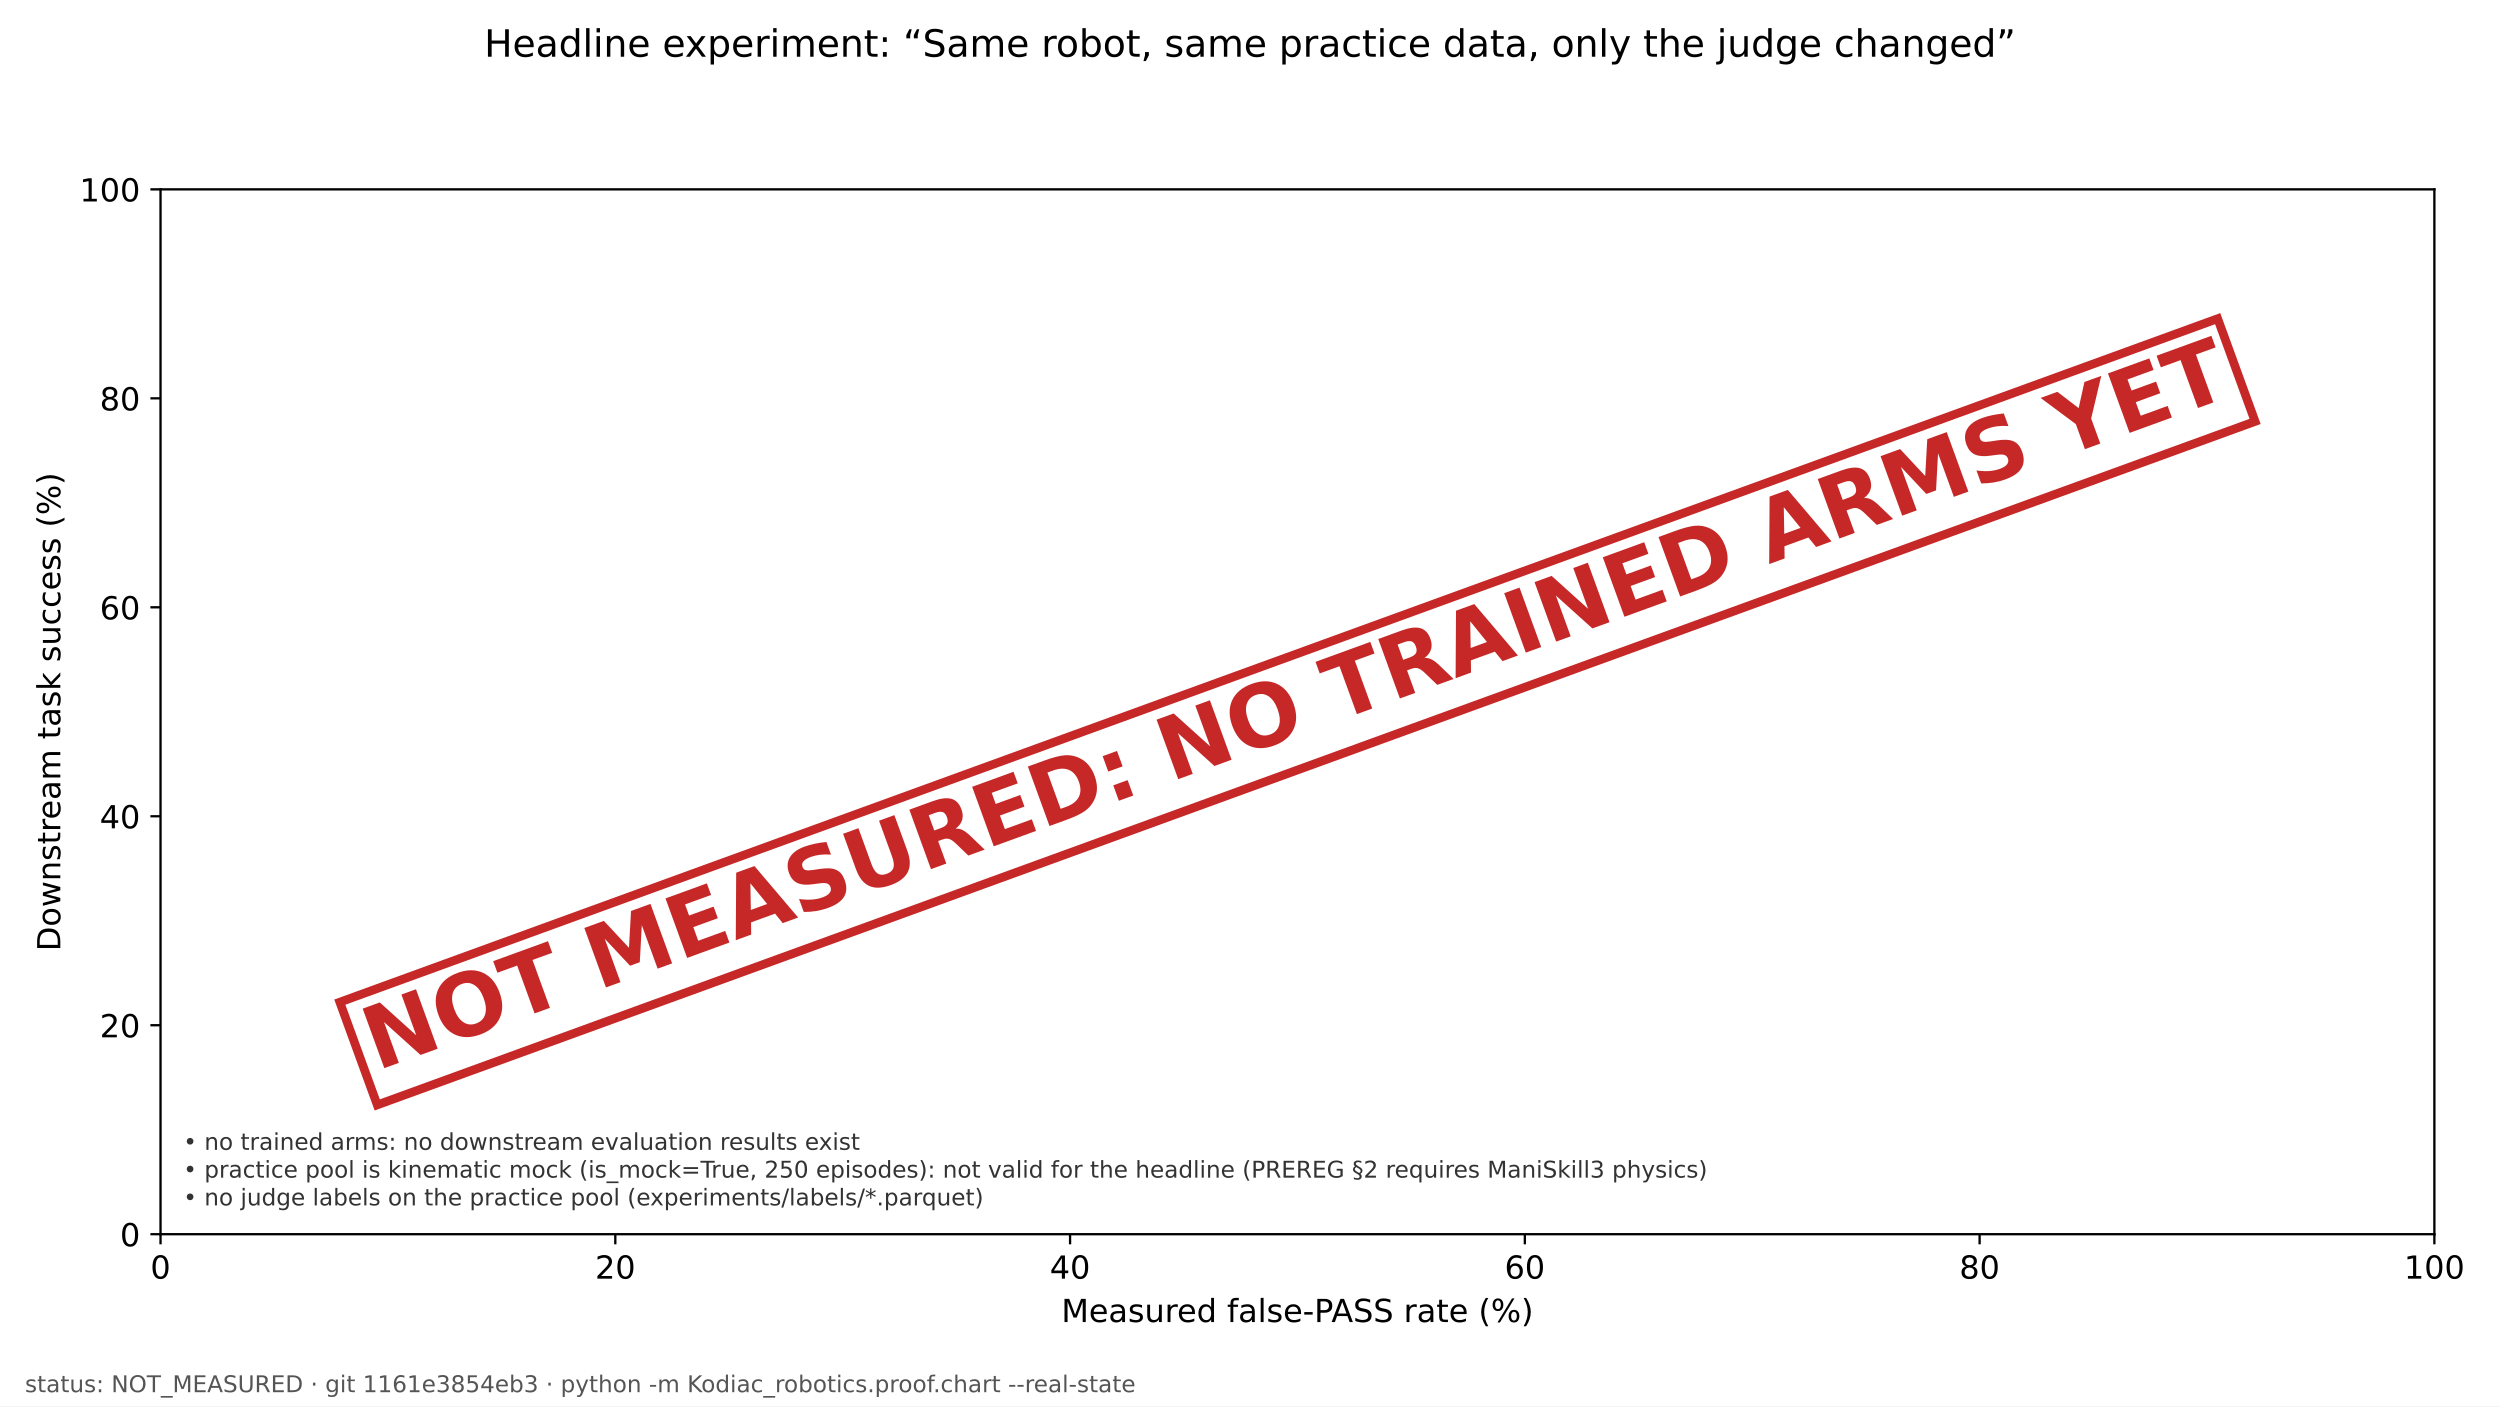
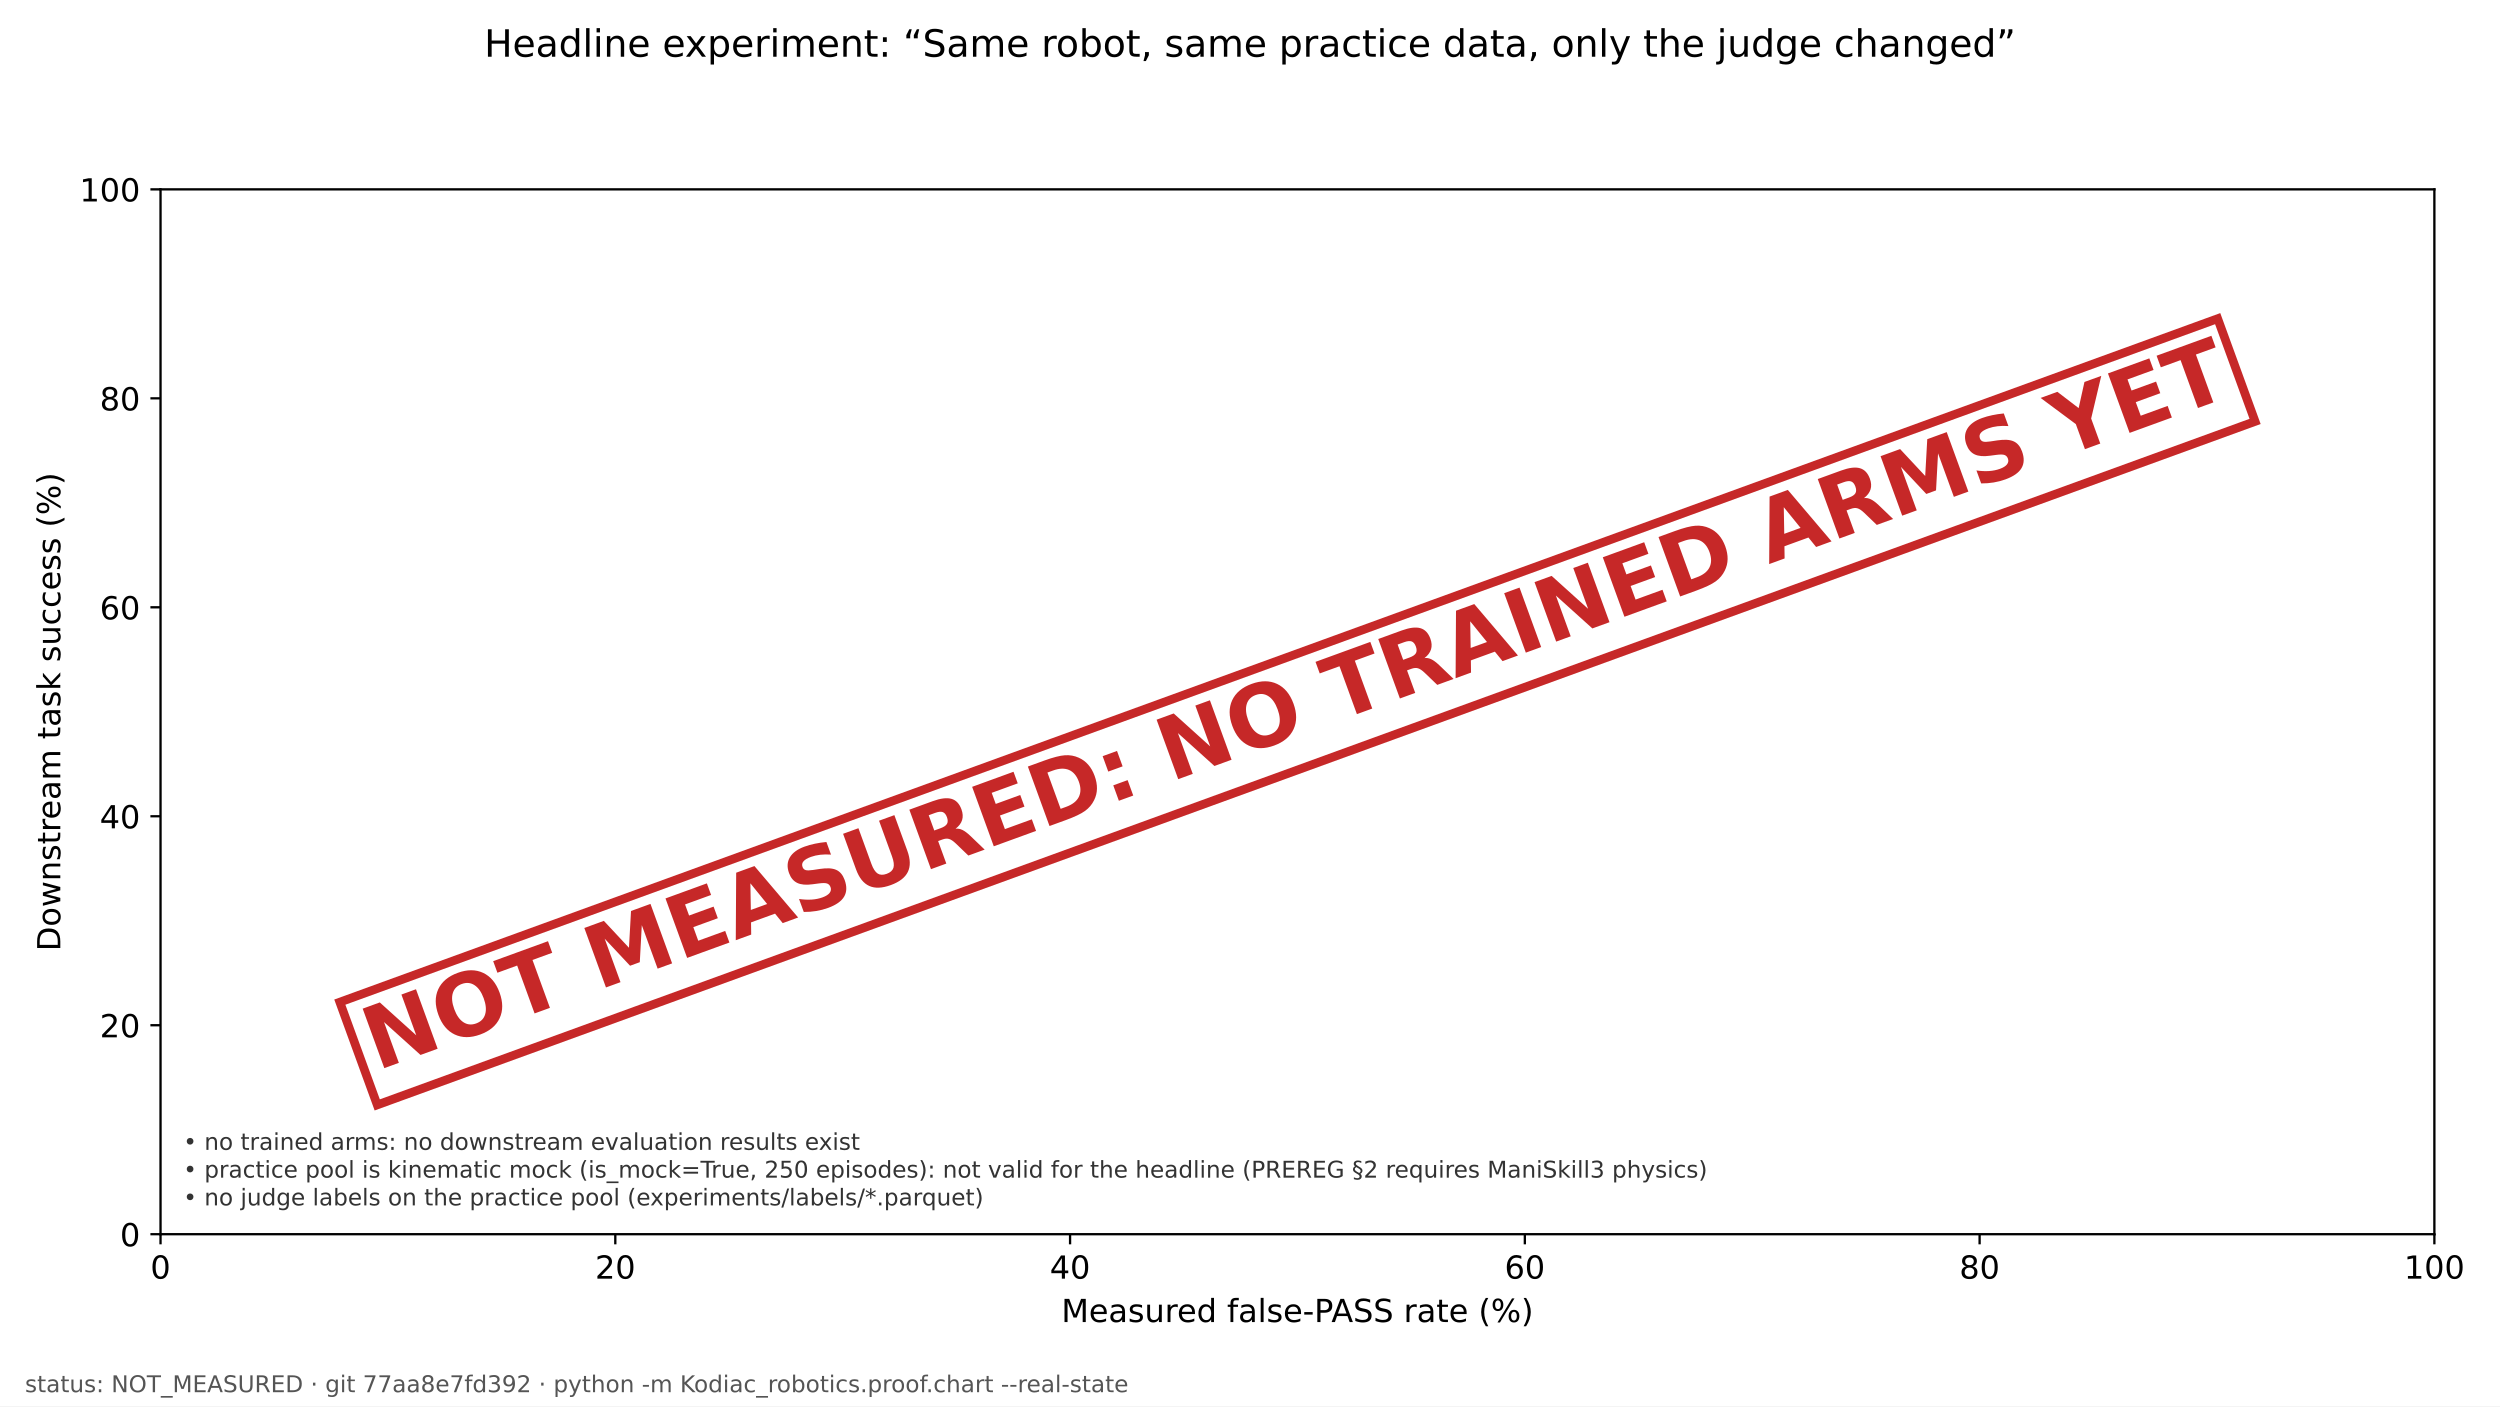
<svg xmlns="http://www.w3.org/2000/svg" xmlns:xlink="http://www.w3.org/1999/xlink" width="864pt" height="486pt" viewBox="0 0 864 486" version="1.1">
  <defs>
    <style type="text/css">*{stroke-linejoin: round; stroke-linecap: butt}</style>
  </defs>
  <g id="figure_1">
    <g id="patch_1">
      <path d="M 0 486  L 864 486  L 864 0  L 0 0  z " style="fill: #ffffff" />
    </g>
    <g id="axes_1">
      <g id="patch_2">
        <path d="M 55.48 426.54  L 841.32 426.54  L 841.32 65.442  L 55.48 65.442  z " style="fill: #ffffff" />
      </g>
      <g id="matplotlib.axis_1">
        <g id="xtick_1">
          <g id="line2d_1">
            <defs>
-               <path id="mcff0906d0d" d="M 0 0  L 0 3.5  " style="stroke: #000000; stroke-width: 0.8" />
+               <path id="m244c79e524" d="M 0 0  L 0 3.5  " style="stroke: #000000; stroke-width: 0.8" />
            </defs>
            <g>
-               <use xlink:href="#mcff0906d0d" x="55.48" y="426.54" style="stroke: #000000; stroke-width: 0.8" />
+               <use xlink:href="#m244c79e524" x="55.48" y="426.54" style="stroke: #000000; stroke-width: 0.8" />
            </g>
          </g>
          <g id="text_1">
            <text style="font-size: 11px; font-family: 'DejaVu Sans', 'Bitstream Vera Sans', 'Computer Modern Sans Serif', 'Lucida Grande', 'Verdana', 'Geneva', 'Lucid', 'Arial', 'Helvetica', 'Avant Garde', sans-serif; text-anchor: middle" x="55.48" y="441.897" transform="rotate(-0 55.48 441.8974)">0</text>
          </g>
        </g>
        <g id="xtick_2">
          <g id="line2d_2">
            <g>
-               <use xlink:href="#mcff0906d0d" x="212.648" y="426.54" style="stroke: #000000; stroke-width: 0.8" />
+               <use xlink:href="#m244c79e524" x="212.648" y="426.54" style="stroke: #000000; stroke-width: 0.8" />
            </g>
          </g>
          <g id="text_2">
            <text style="font-size: 11px; font-family: 'DejaVu Sans', 'Bitstream Vera Sans', 'Computer Modern Sans Serif', 'Lucida Grande', 'Verdana', 'Geneva', 'Lucid', 'Arial', 'Helvetica', 'Avant Garde', sans-serif; text-anchor: middle" x="212.648" y="441.897" transform="rotate(-0 212.648 441.8974)">20</text>
          </g>
        </g>
        <g id="xtick_3">
          <g id="line2d_3">
            <g>
-               <use xlink:href="#mcff0906d0d" x="369.816" y="426.54" style="stroke: #000000; stroke-width: 0.8" />
+               <use xlink:href="#m244c79e524" x="369.816" y="426.54" style="stroke: #000000; stroke-width: 0.8" />
            </g>
          </g>
          <g id="text_3">
            <text style="font-size: 11px; font-family: 'DejaVu Sans', 'Bitstream Vera Sans', 'Computer Modern Sans Serif', 'Lucida Grande', 'Verdana', 'Geneva', 'Lucid', 'Arial', 'Helvetica', 'Avant Garde', sans-serif; text-anchor: middle" x="369.816" y="441.897" transform="rotate(-0 369.816 441.8974)">40</text>
          </g>
        </g>
        <g id="xtick_4">
          <g id="line2d_4">
            <g>
-               <use xlink:href="#mcff0906d0d" x="526.984" y="426.54" style="stroke: #000000; stroke-width: 0.8" />
+               <use xlink:href="#m244c79e524" x="526.984" y="426.54" style="stroke: #000000; stroke-width: 0.8" />
            </g>
          </g>
          <g id="text_4">
            <text style="font-size: 11px; font-family: 'DejaVu Sans', 'Bitstream Vera Sans', 'Computer Modern Sans Serif', 'Lucida Grande', 'Verdana', 'Geneva', 'Lucid', 'Arial', 'Helvetica', 'Avant Garde', sans-serif; text-anchor: middle" x="526.984" y="441.897" transform="rotate(-0 526.984 441.8974)">60</text>
          </g>
        </g>
        <g id="xtick_5">
          <g id="line2d_5">
            <g>
-               <use xlink:href="#mcff0906d0d" x="684.152" y="426.54" style="stroke: #000000; stroke-width: 0.8" />
+               <use xlink:href="#m244c79e524" x="684.152" y="426.54" style="stroke: #000000; stroke-width: 0.8" />
            </g>
          </g>
          <g id="text_5">
            <text style="font-size: 11px; font-family: 'DejaVu Sans', 'Bitstream Vera Sans', 'Computer Modern Sans Serif', 'Lucida Grande', 'Verdana', 'Geneva', 'Lucid', 'Arial', 'Helvetica', 'Avant Garde', sans-serif; text-anchor: middle" x="684.152" y="441.897" transform="rotate(-0 684.152 441.8974)">80</text>
          </g>
        </g>
        <g id="xtick_6">
          <g id="line2d_6">
            <g>
-               <use xlink:href="#mcff0906d0d" x="841.32" y="426.54" style="stroke: #000000; stroke-width: 0.8" />
+               <use xlink:href="#m244c79e524" x="841.32" y="426.54" style="stroke: #000000; stroke-width: 0.8" />
            </g>
          </g>
          <g id="text_6">
            <text style="font-size: 11px; font-family: 'DejaVu Sans', 'Bitstream Vera Sans', 'Computer Modern Sans Serif', 'Lucida Grande', 'Verdana', 'Geneva', 'Lucid', 'Arial', 'Helvetica', 'Avant Garde', sans-serif; text-anchor: middle" x="841.32" y="441.897" transform="rotate(-0 841.32 441.8974)">100</text>
          </g>
        </g>
        <g id="text_7">
          <text style="font-size: 11px; font-family: 'DejaVu Sans', 'Bitstream Vera Sans', 'Computer Modern Sans Serif', 'Lucida Grande', 'Verdana', 'Geneva', 'Lucid', 'Arial', 'Helvetica', 'Avant Garde', sans-serif; text-anchor: middle" x="448.4" y="456.898" transform="rotate(-0 448.4 456.8983)">Measured false-PASS rate (%)</text>
        </g>
      </g>
      <g id="matplotlib.axis_2">
        <g id="ytick_1">
          <g id="line2d_7">
            <defs>
-               <path id="m31d1463a55" d="M 0 0  L -3.5 0  " style="stroke: #000000; stroke-width: 0.8" />
+               <path id="m312e9b3f57" d="M 0 0  L -3.5 0  " style="stroke: #000000; stroke-width: 0.8" />
            </defs>
            <g>
-               <use xlink:href="#m31d1463a55" x="55.48" y="426.54" style="stroke: #000000; stroke-width: 0.8" />
+               <use xlink:href="#m312e9b3f57" x="55.48" y="426.54" style="stroke: #000000; stroke-width: 0.8" />
            </g>
          </g>
          <g id="text_8">
            <text style="font-size: 11px; font-family: 'DejaVu Sans', 'Bitstream Vera Sans', 'Computer Modern Sans Serif', 'Lucida Grande', 'Verdana', 'Geneva', 'Lucid', 'Arial', 'Helvetica', 'Avant Garde', sans-serif; text-anchor: end" x="48.48" y="430.719" transform="rotate(-0 48.48 430.7187)">0</text>
          </g>
        </g>
        <g id="ytick_2">
          <g id="line2d_8">
            <g>
-               <use xlink:href="#m31d1463a55" x="55.48" y="354.32" style="stroke: #000000; stroke-width: 0.8" />
+               <use xlink:href="#m312e9b3f57" x="55.48" y="354.32" style="stroke: #000000; stroke-width: 0.8" />
            </g>
          </g>
          <g id="text_9">
            <text style="font-size: 11px; font-family: 'DejaVu Sans', 'Bitstream Vera Sans', 'Computer Modern Sans Serif', 'Lucida Grande', 'Verdana', 'Geneva', 'Lucid', 'Arial', 'Helvetica', 'Avant Garde', sans-serif; text-anchor: end" x="48.48" y="358.499" transform="rotate(-0 48.48 358.4991)">20</text>
          </g>
        </g>
        <g id="ytick_3">
          <g id="line2d_9">
            <g>
-               <use xlink:href="#m31d1463a55" x="55.48" y="282.101" style="stroke: #000000; stroke-width: 0.8" />
+               <use xlink:href="#m312e9b3f57" x="55.48" y="282.101" style="stroke: #000000; stroke-width: 0.8" />
            </g>
          </g>
          <g id="text_10">
            <text style="font-size: 11px; font-family: 'DejaVu Sans', 'Bitstream Vera Sans', 'Computer Modern Sans Serif', 'Lucida Grande', 'Verdana', 'Geneva', 'Lucid', 'Arial', 'Helvetica', 'Avant Garde', sans-serif; text-anchor: end" x="48.48" y="286.279" transform="rotate(-0 48.48 286.2794)">40</text>
          </g>
        </g>
        <g id="ytick_4">
          <g id="line2d_10">
            <g>
-               <use xlink:href="#m31d1463a55" x="55.48" y="209.881" style="stroke: #000000; stroke-width: 0.8" />
+               <use xlink:href="#m312e9b3f57" x="55.48" y="209.881" style="stroke: #000000; stroke-width: 0.8" />
            </g>
          </g>
          <g id="text_11">
            <text style="font-size: 11px; font-family: 'DejaVu Sans', 'Bitstream Vera Sans', 'Computer Modern Sans Serif', 'Lucida Grande', 'Verdana', 'Geneva', 'Lucid', 'Arial', 'Helvetica', 'Avant Garde', sans-serif; text-anchor: end" x="48.48" y="214.06" transform="rotate(-0 48.48 214.0598)">60</text>
          </g>
        </g>
        <g id="ytick_5">
          <g id="line2d_11">
            <g>
-               <use xlink:href="#m31d1463a55" x="55.48" y="137.661" style="stroke: #000000; stroke-width: 0.8" />
+               <use xlink:href="#m312e9b3f57" x="55.48" y="137.661" style="stroke: #000000; stroke-width: 0.8" />
            </g>
          </g>
          <g id="text_12">
            <text style="font-size: 11px; font-family: 'DejaVu Sans', 'Bitstream Vera Sans', 'Computer Modern Sans Serif', 'Lucida Grande', 'Verdana', 'Geneva', 'Lucid', 'Arial', 'Helvetica', 'Avant Garde', sans-serif; text-anchor: end" x="48.48" y="141.84" transform="rotate(-0 48.48 141.8401)">80</text>
          </g>
        </g>
        <g id="ytick_6">
          <g id="line2d_12">
            <g>
-               <use xlink:href="#m31d1463a55" x="55.48" y="65.442" style="stroke: #000000; stroke-width: 0.8" />
+               <use xlink:href="#m312e9b3f57" x="55.48" y="65.442" style="stroke: #000000; stroke-width: 0.8" />
            </g>
          </g>
          <g id="text_13">
            <text style="font-size: 11px; font-family: 'DejaVu Sans', 'Bitstream Vera Sans', 'Computer Modern Sans Serif', 'Lucida Grande', 'Verdana', 'Geneva', 'Lucid', 'Arial', 'Helvetica', 'Avant Garde', sans-serif; text-anchor: end" x="48.48" y="69.62" transform="rotate(-0 48.48 69.62047)">100</text>
          </g>
        </g>
        <g id="text_14">
          <text style="font-size: 11px; font-family: 'DejaVu Sans', 'Bitstream Vera Sans', 'Computer Modern Sans Serif', 'Lucida Grande', 'Verdana', 'Geneva', 'Lucid', 'Arial', 'Helvetica', 'Avant Garde', sans-serif; text-anchor: middle" x="20.841" y="245.991" transform="rotate(-90 20.84117 245.9909)">Downstream task success (%)</text>
        </g>
      </g>
      <g id="patch_3">
        <path d="M 55.48 426.54  L 55.48 65.442  " style="fill: none; stroke: #000000; stroke-width: 0.8; stroke-linejoin: miter; stroke-linecap: square" />
      </g>
      <g id="patch_4">
        <path d="M 841.32 426.54  L 841.32 65.442  " style="fill: none; stroke: #000000; stroke-width: 0.8; stroke-linejoin: miter; stroke-linecap: square" />
      </g>
      <g id="patch_5">
        <path d="M 55.48 426.54  L 841.32 426.54  " style="fill: none; stroke: #000000; stroke-width: 0.8; stroke-linejoin: miter; stroke-linecap: square" />
      </g>
      <g id="patch_6">
        <path d="M 55.48 65.442  L 841.32 65.442  " style="fill: none; stroke: #000000; stroke-width: 0.8; stroke-linejoin: miter; stroke-linecap: square" />
      </g>
      <g id="text_15">
        <g id="patch_7">
          <path d="M 130.371 381.857  L 779.358 145.645  L 766.429 110.125  L 117.442 346.337  z " style="fill: #ffffff; stroke: #c62828; stroke-width: 3; stroke-linejoin: miter" />
        </g>
        <text style="font-weight: 700; font-size: 30px; font-family: 'DejaVu Sans', 'Bitstream Vera Sans', 'Computer Modern Sans Serif', 'Lucida Grande', 'Verdana', 'Geneva', 'Lucid', 'Arial', 'Helvetica', 'Avant Garde', sans-serif; fill: #c62828" transform="translate(130.2367 370.086) rotate(-20)">NOT MEASURED: NO TRAINED ARMS YET</text>
      </g>
      <g id="text_16">
        <text style="font-size: 8px; font-family: 'DejaVu Sans', 'Bitstream Vera Sans', 'Computer Modern Sans Serif', 'Lucida Grande', 'Verdana', 'Geneva', 'Lucid', 'Arial', 'Helvetica', 'Avant Garde', sans-serif; fill: #333333" transform="translate(63.3384 397.391)">• no trained arms: no downstream evaluation results exist</text>
        <text style="font-size: 8px; font-family: 'DejaVu Sans', 'Bitstream Vera Sans', 'Computer Modern Sans Serif', 'Lucida Grande', 'Verdana', 'Geneva', 'Lucid', 'Arial', 'Helvetica', 'Avant Garde', sans-serif; fill: #333333" transform="translate(63.3384 406.9932)">• practice pool is kinematic mock (is_mock=True, 250 episodes): not valid for the headline (PREREG §2 requires ManiSkill3 physics)</text>
        <text style="font-size: 8px; font-family: 'DejaVu Sans', 'Bitstream Vera Sans', 'Computer Modern Sans Serif', 'Lucida Grande', 'Verdana', 'Geneva', 'Lucid', 'Arial', 'Helvetica', 'Avant Garde', sans-serif; fill: #333333" transform="translate(63.3384 416.5954)">• no judge labels on the practice pool (experiments/labels/*.parquet)</text>
      </g>
    </g>
    <g id="text_17">
      <text style="font-size: 13px; font-family: 'DejaVu Sans', 'Bitstream Vera Sans', 'Computer Modern Sans Serif', 'Lucida Grande', 'Verdana', 'Geneva', 'Lucid', 'Arial', 'Helvetica', 'Avant Garde', sans-serif; text-anchor: middle" x="432" y="19.598" transform="rotate(-0 432 19.59797)">Headline experiment: “Same robot, same practice data, only the judge changed”</text>
    </g>
    <g id="text_18">
-       <text style="font-size: 8px; font-family: 'DejaVu Sans', 'Bitstream Vera Sans', 'Computer Modern Sans Serif', 'Lucida Grande', 'Verdana', 'Geneva', 'Lucid', 'Arial', 'Helvetica', 'Avant Garde', sans-serif; text-anchor: start; fill: #555555" x="8.64" y="481.14" transform="rotate(-0 8.64 481.14)">status: NOT_MEASURED  ·  git 1161e3854eb3  ·  python -m Kodiac_robotics.proof.chart --real-state</text>
+       <text style="font-size: 8px; font-family: 'DejaVu Sans', 'Bitstream Vera Sans', 'Computer Modern Sans Serif', 'Lucida Grande', 'Verdana', 'Geneva', 'Lucid', 'Arial', 'Helvetica', 'Avant Garde', sans-serif; text-anchor: start; fill: #555555" x="8.64" y="481.14" transform="rotate(-0 8.64 481.14)">status: NOT_MEASURED  ·  git 77aa8e7fd392  ·  python -m Kodiac_robotics.proof.chart --real-state</text>
    </g>
  </g>
</svg>
